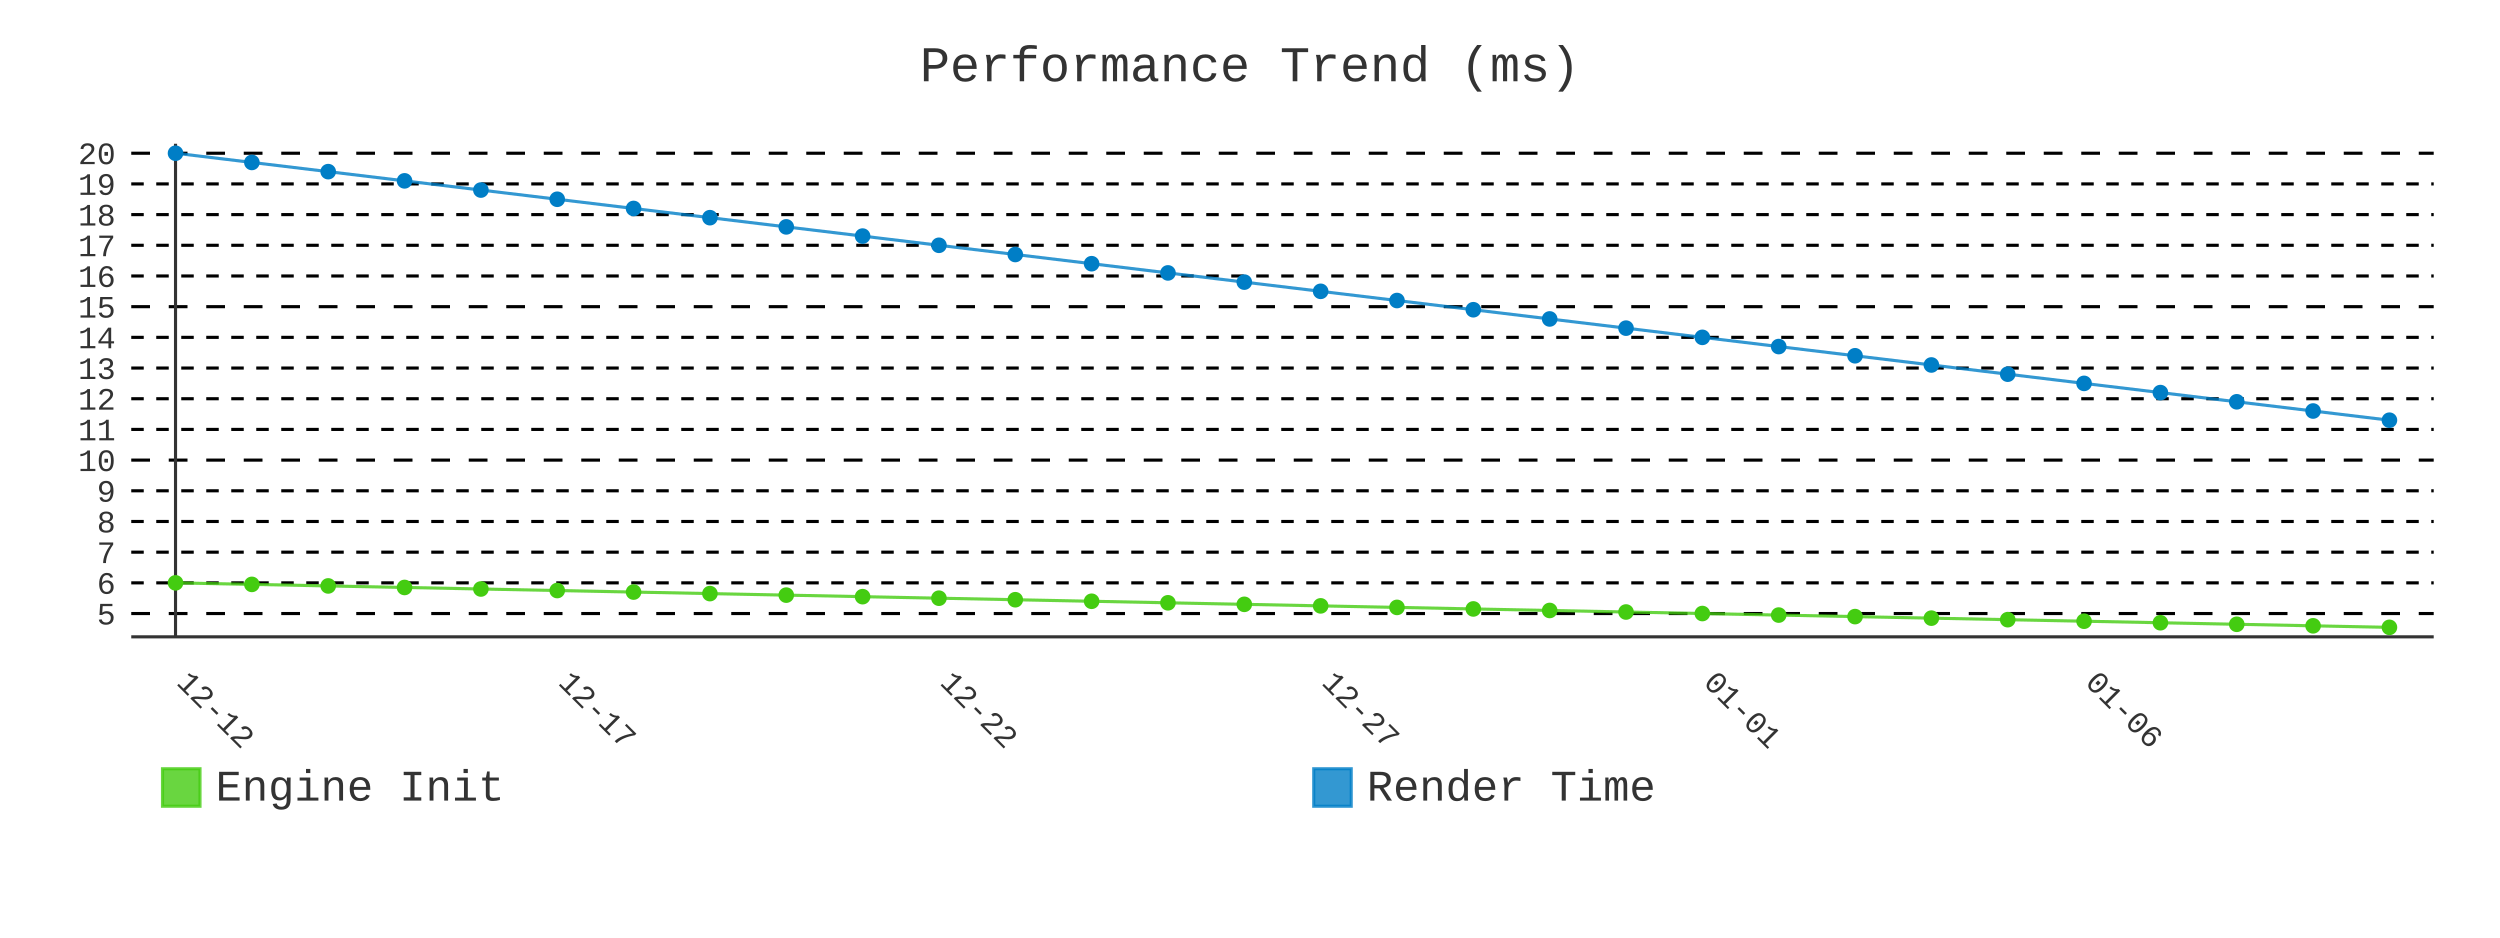
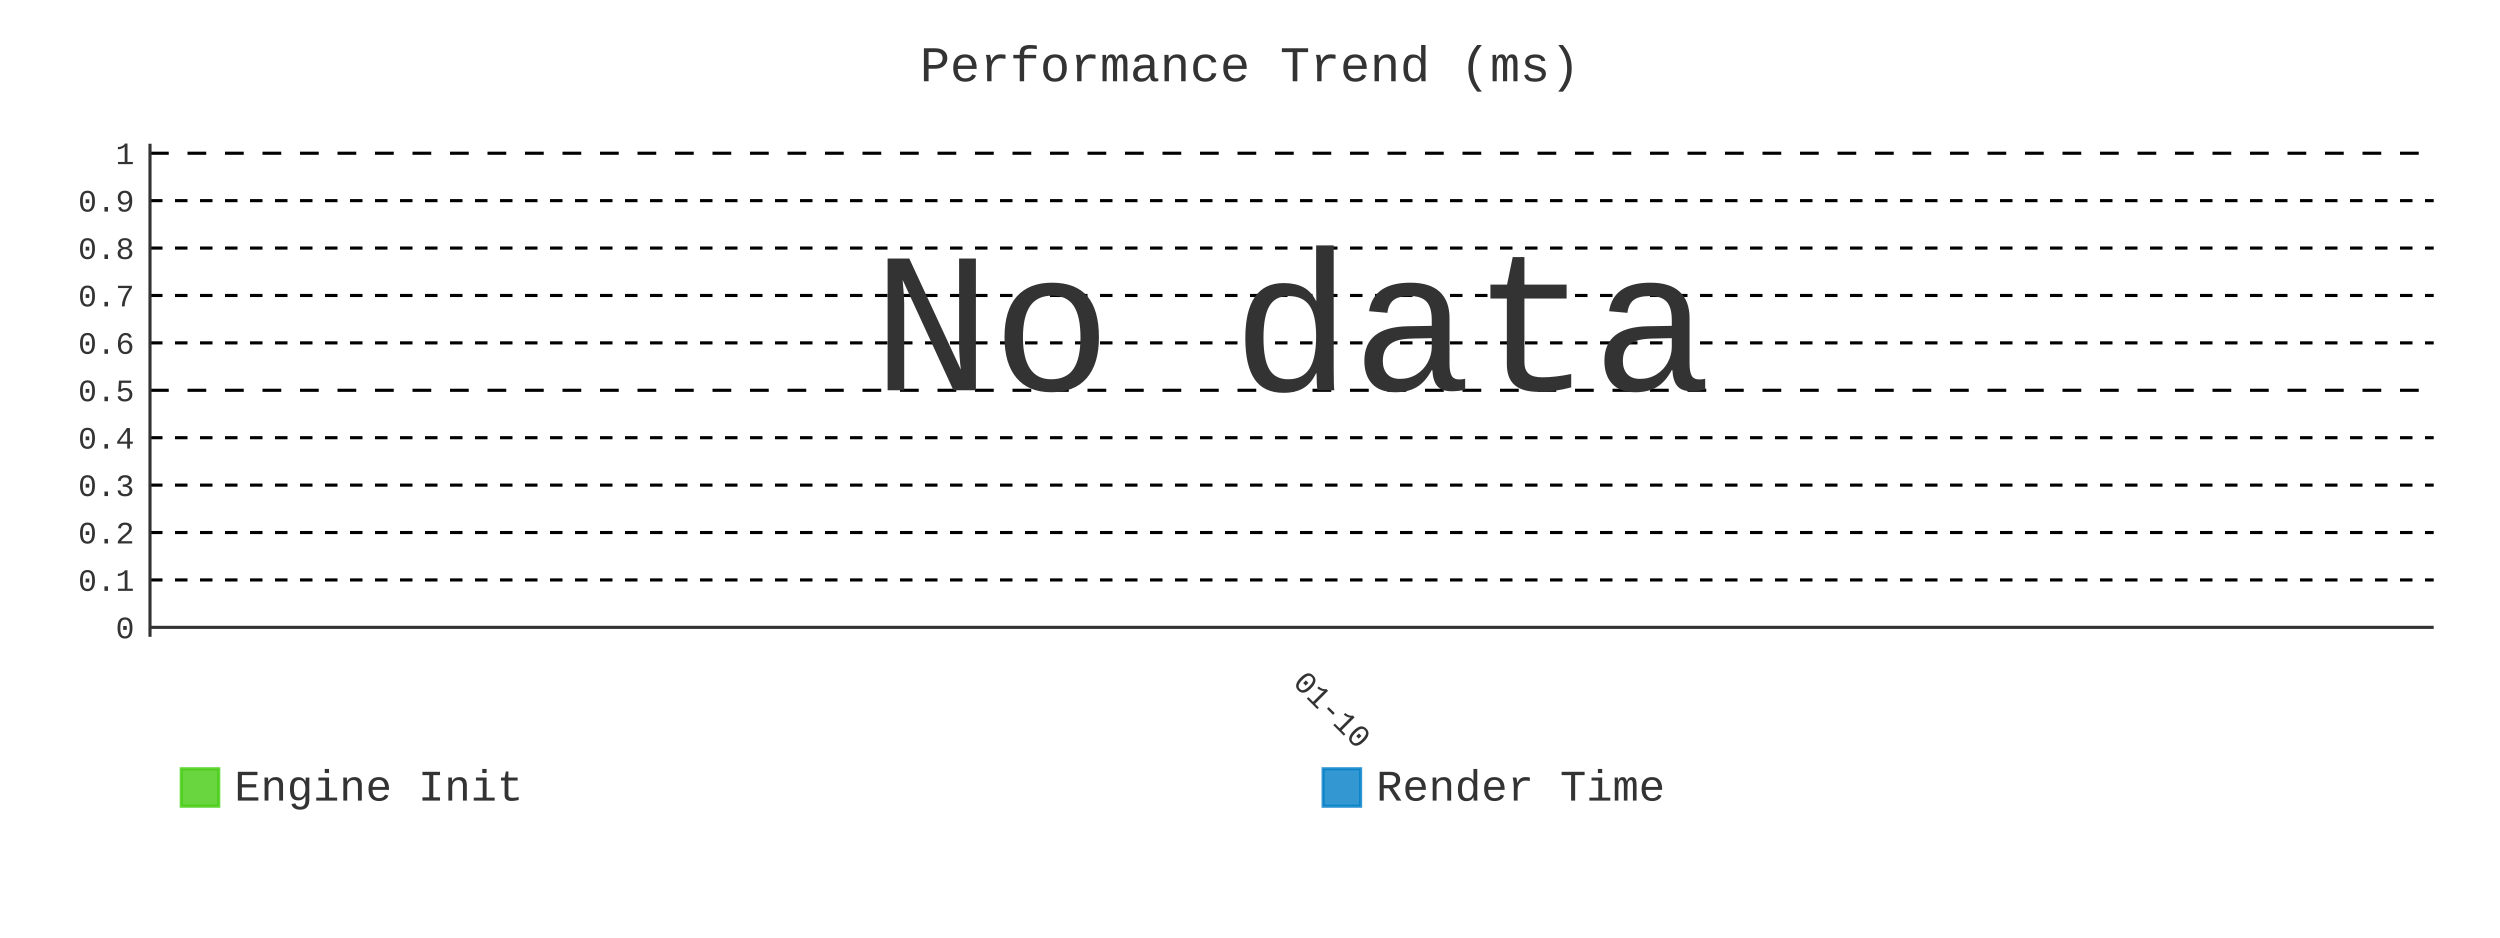
- <svg xmlns="http://www.w3.org/2000/svg" id="chart-07ef5f59-bf3a-4d7e-9cbe-b536a382ea1d" class="pygal-chart" viewBox="0 0 800 300">
+ <svg xmlns="http://www.w3.org/2000/svg" id="chart-7a50521e-a69f-45bc-a4c8-aa12ae8bd46f" class="pygal-chart" viewBox="0 0 800 300">
  <defs>
-     <style type="text/css">#chart-07ef5f59-bf3a-4d7e-9cbe-b536a382ea1d{-webkit-user-select:none;-webkit-font-smoothing:antialiased;font-family:Consolas,"Liberation Mono",Menlo,Courier,monospace}#chart-07ef5f59-bf3a-4d7e-9cbe-b536a382ea1d .title{font-family:Consolas,"Liberation Mono",Menlo,Courier,monospace;font-size:16px}#chart-07ef5f59-bf3a-4d7e-9cbe-b536a382ea1d .legends .legend text{font-family:Consolas,"Liberation Mono",Menlo,Courier,monospace;font-size:14px}#chart-07ef5f59-bf3a-4d7e-9cbe-b536a382ea1d .axis text{font-family:Consolas,"Liberation Mono",Menlo,Courier,monospace;font-size:10px}#chart-07ef5f59-bf3a-4d7e-9cbe-b536a382ea1d .axis text.major{font-family:Consolas,"Liberation Mono",Menlo,Courier,monospace;font-size:10px}#chart-07ef5f59-bf3a-4d7e-9cbe-b536a382ea1d .text-overlay text.value{font-family:Consolas,"Liberation Mono",Menlo,Courier,monospace;font-size:16px}#chart-07ef5f59-bf3a-4d7e-9cbe-b536a382ea1d .text-overlay text.label{font-family:Consolas,"Liberation Mono",Menlo,Courier,monospace;font-size:10px}#chart-07ef5f59-bf3a-4d7e-9cbe-b536a382ea1d .tooltip{font-family:Consolas,"Liberation Mono",Menlo,Courier,monospace;font-size:14px}#chart-07ef5f59-bf3a-4d7e-9cbe-b536a382ea1d text.no_data{font-family:Consolas,"Liberation Mono",Menlo,Courier,monospace;font-size:64px}
- #chart-07ef5f59-bf3a-4d7e-9cbe-b536a382ea1d{background-color:transparent}#chart-07ef5f59-bf3a-4d7e-9cbe-b536a382ea1d path,#chart-07ef5f59-bf3a-4d7e-9cbe-b536a382ea1d line,#chart-07ef5f59-bf3a-4d7e-9cbe-b536a382ea1d rect,#chart-07ef5f59-bf3a-4d7e-9cbe-b536a382ea1d circle{-webkit-transition:400ms;-moz-transition:400ms;transition:400ms}#chart-07ef5f59-bf3a-4d7e-9cbe-b536a382ea1d .graph &gt; .background{fill:transparent}#chart-07ef5f59-bf3a-4d7e-9cbe-b536a382ea1d .plot &gt; .background{fill:transparent}#chart-07ef5f59-bf3a-4d7e-9cbe-b536a382ea1d .graph{fill:#333}#chart-07ef5f59-bf3a-4d7e-9cbe-b536a382ea1d text.no_data{fill:#333}#chart-07ef5f59-bf3a-4d7e-9cbe-b536a382ea1d .title{fill:#333}#chart-07ef5f59-bf3a-4d7e-9cbe-b536a382ea1d .legends .legend text{fill:#333}#chart-07ef5f59-bf3a-4d7e-9cbe-b536a382ea1d .legends .legend:hover text{fill:#333}#chart-07ef5f59-bf3a-4d7e-9cbe-b536a382ea1d .axis .line{stroke:#333}#chart-07ef5f59-bf3a-4d7e-9cbe-b536a382ea1d .axis .guide.line{stroke:#666}#chart-07ef5f59-bf3a-4d7e-9cbe-b536a382ea1d .axis .major.line{stroke:#333}#chart-07ef5f59-bf3a-4d7e-9cbe-b536a382ea1d .axis text.major{fill:#333}#chart-07ef5f59-bf3a-4d7e-9cbe-b536a382ea1d .axis.y .guides:hover .guide.line,#chart-07ef5f59-bf3a-4d7e-9cbe-b536a382ea1d .line-graph .axis.x .guides:hover .guide.line,#chart-07ef5f59-bf3a-4d7e-9cbe-b536a382ea1d .stackedline-graph .axis.x .guides:hover .guide.line,#chart-07ef5f59-bf3a-4d7e-9cbe-b536a382ea1d .xy-graph .axis.x .guides:hover .guide.line{stroke:#333}#chart-07ef5f59-bf3a-4d7e-9cbe-b536a382ea1d .axis .guides:hover text{fill:#333}#chart-07ef5f59-bf3a-4d7e-9cbe-b536a382ea1d .reactive{fill-opacity:.8;stroke-opacity:.8;stroke-width:1}#chart-07ef5f59-bf3a-4d7e-9cbe-b536a382ea1d .ci{stroke:#333}#chart-07ef5f59-bf3a-4d7e-9cbe-b536a382ea1d .reactive.active,#chart-07ef5f59-bf3a-4d7e-9cbe-b536a382ea1d .active .reactive{fill-opacity:.9;stroke-opacity:.9;stroke-width:4}#chart-07ef5f59-bf3a-4d7e-9cbe-b536a382ea1d .ci .reactive.active{stroke-width:1.5}#chart-07ef5f59-bf3a-4d7e-9cbe-b536a382ea1d .series text{fill:#333}#chart-07ef5f59-bf3a-4d7e-9cbe-b536a382ea1d .tooltip rect{fill:transparent;stroke:#333;-webkit-transition:opacity 400ms;-moz-transition:opacity 400ms;transition:opacity 400ms}#chart-07ef5f59-bf3a-4d7e-9cbe-b536a382ea1d .tooltip .label{fill:#333}#chart-07ef5f59-bf3a-4d7e-9cbe-b536a382ea1d .tooltip .label{fill:#333}#chart-07ef5f59-bf3a-4d7e-9cbe-b536a382ea1d .tooltip .legend{font-size:.8em;fill:#666}#chart-07ef5f59-bf3a-4d7e-9cbe-b536a382ea1d .tooltip .x_label{font-size:.6em;fill:#333}#chart-07ef5f59-bf3a-4d7e-9cbe-b536a382ea1d .tooltip .xlink{font-size:.5em;text-decoration:underline}#chart-07ef5f59-bf3a-4d7e-9cbe-b536a382ea1d .tooltip .value{font-size:1.5em}#chart-07ef5f59-bf3a-4d7e-9cbe-b536a382ea1d .bound{font-size:.5em}#chart-07ef5f59-bf3a-4d7e-9cbe-b536a382ea1d .max-value{font-size:.75em;fill:#666}#chart-07ef5f59-bf3a-4d7e-9cbe-b536a382ea1d .map-element{fill:transparent;stroke:#666 !important}#chart-07ef5f59-bf3a-4d7e-9cbe-b536a382ea1d .map-element .reactive{fill-opacity:inherit;stroke-opacity:inherit}#chart-07ef5f59-bf3a-4d7e-9cbe-b536a382ea1d .color-0,#chart-07ef5f59-bf3a-4d7e-9cbe-b536a382ea1d .color-0 a:visited{stroke:#4c1;fill:#4c1}#chart-07ef5f59-bf3a-4d7e-9cbe-b536a382ea1d .color-1,#chart-07ef5f59-bf3a-4d7e-9cbe-b536a382ea1d .color-1 a:visited{stroke:#007ec6;fill:#007ec6}#chart-07ef5f59-bf3a-4d7e-9cbe-b536a382ea1d .text-overlay .color-0 text{fill:black}#chart-07ef5f59-bf3a-4d7e-9cbe-b536a382ea1d .text-overlay .color-1 text{fill:black}
- #chart-07ef5f59-bf3a-4d7e-9cbe-b536a382ea1d text.no_data{text-anchor:middle}#chart-07ef5f59-bf3a-4d7e-9cbe-b536a382ea1d .guide.line{fill:none}#chart-07ef5f59-bf3a-4d7e-9cbe-b536a382ea1d .centered{text-anchor:middle}#chart-07ef5f59-bf3a-4d7e-9cbe-b536a382ea1d .title{text-anchor:middle}#chart-07ef5f59-bf3a-4d7e-9cbe-b536a382ea1d .legends .legend text{fill-opacity:1}#chart-07ef5f59-bf3a-4d7e-9cbe-b536a382ea1d .axis.x text{text-anchor:middle}#chart-07ef5f59-bf3a-4d7e-9cbe-b536a382ea1d .axis.x:not(.web) text[transform]{text-anchor:start}#chart-07ef5f59-bf3a-4d7e-9cbe-b536a382ea1d .axis.x:not(.web) text[transform].backwards{text-anchor:end}#chart-07ef5f59-bf3a-4d7e-9cbe-b536a382ea1d .axis.y text{text-anchor:end}#chart-07ef5f59-bf3a-4d7e-9cbe-b536a382ea1d .axis.y text[transform].backwards{text-anchor:start}#chart-07ef5f59-bf3a-4d7e-9cbe-b536a382ea1d .axis.y2 text{text-anchor:start}#chart-07ef5f59-bf3a-4d7e-9cbe-b536a382ea1d .axis.y2 text[transform].backwards{text-anchor:end}#chart-07ef5f59-bf3a-4d7e-9cbe-b536a382ea1d .axis .guide.line{stroke-dasharray:4,4;stroke:black}#chart-07ef5f59-bf3a-4d7e-9cbe-b536a382ea1d .axis .major.guide.line{stroke-dasharray:6,6;stroke:black}#chart-07ef5f59-bf3a-4d7e-9cbe-b536a382ea1d .horizontal .axis.y .guide.line,#chart-07ef5f59-bf3a-4d7e-9cbe-b536a382ea1d .horizontal .axis.y2 .guide.line,#chart-07ef5f59-bf3a-4d7e-9cbe-b536a382ea1d .vertical .axis.x .guide.line{opacity:0}#chart-07ef5f59-bf3a-4d7e-9cbe-b536a382ea1d .horizontal .axis.always_show .guide.line,#chart-07ef5f59-bf3a-4d7e-9cbe-b536a382ea1d .vertical .axis.always_show .guide.line{opacity:1 !important}#chart-07ef5f59-bf3a-4d7e-9cbe-b536a382ea1d .axis.y .guides:hover .guide.line,#chart-07ef5f59-bf3a-4d7e-9cbe-b536a382ea1d .axis.y2 .guides:hover .guide.line,#chart-07ef5f59-bf3a-4d7e-9cbe-b536a382ea1d .axis.x .guides:hover .guide.line{opacity:1}#chart-07ef5f59-bf3a-4d7e-9cbe-b536a382ea1d .axis .guides:hover text{opacity:1}#chart-07ef5f59-bf3a-4d7e-9cbe-b536a382ea1d .nofill{fill:none}#chart-07ef5f59-bf3a-4d7e-9cbe-b536a382ea1d .subtle-fill{fill-opacity:.2}#chart-07ef5f59-bf3a-4d7e-9cbe-b536a382ea1d .dot{stroke-width:1px;fill-opacity:1;stroke-opacity:1}#chart-07ef5f59-bf3a-4d7e-9cbe-b536a382ea1d .dot.active{stroke-width:5px}#chart-07ef5f59-bf3a-4d7e-9cbe-b536a382ea1d .dot.negative{fill:transparent}#chart-07ef5f59-bf3a-4d7e-9cbe-b536a382ea1d text,#chart-07ef5f59-bf3a-4d7e-9cbe-b536a382ea1d tspan{stroke:none !important}#chart-07ef5f59-bf3a-4d7e-9cbe-b536a382ea1d .series text.active{opacity:1}#chart-07ef5f59-bf3a-4d7e-9cbe-b536a382ea1d .tooltip rect{fill-opacity:.95;stroke-width:.5}#chart-07ef5f59-bf3a-4d7e-9cbe-b536a382ea1d .tooltip text{fill-opacity:1}#chart-07ef5f59-bf3a-4d7e-9cbe-b536a382ea1d .showable{visibility:hidden}#chart-07ef5f59-bf3a-4d7e-9cbe-b536a382ea1d .showable.shown{visibility:visible}#chart-07ef5f59-bf3a-4d7e-9cbe-b536a382ea1d .gauge-background{fill:rgba(229,229,229,1);stroke:none}#chart-07ef5f59-bf3a-4d7e-9cbe-b536a382ea1d .bg-lines{stroke:transparent;stroke-width:2px}</style>
+     <style type="text/css">#chart-7a50521e-a69f-45bc-a4c8-aa12ae8bd46f{-webkit-user-select:none;-webkit-font-smoothing:antialiased;font-family:Consolas,"Liberation Mono",Menlo,Courier,monospace}#chart-7a50521e-a69f-45bc-a4c8-aa12ae8bd46f .title{font-family:Consolas,"Liberation Mono",Menlo,Courier,monospace;font-size:16px}#chart-7a50521e-a69f-45bc-a4c8-aa12ae8bd46f .legends .legend text{font-family:Consolas,"Liberation Mono",Menlo,Courier,monospace;font-size:14px}#chart-7a50521e-a69f-45bc-a4c8-aa12ae8bd46f .axis text{font-family:Consolas,"Liberation Mono",Menlo,Courier,monospace;font-size:10px}#chart-7a50521e-a69f-45bc-a4c8-aa12ae8bd46f .axis text.major{font-family:Consolas,"Liberation Mono",Menlo,Courier,monospace;font-size:10px}#chart-7a50521e-a69f-45bc-a4c8-aa12ae8bd46f .text-overlay text.value{font-family:Consolas,"Liberation Mono",Menlo,Courier,monospace;font-size:16px}#chart-7a50521e-a69f-45bc-a4c8-aa12ae8bd46f .text-overlay text.label{font-family:Consolas,"Liberation Mono",Menlo,Courier,monospace;font-size:10px}#chart-7a50521e-a69f-45bc-a4c8-aa12ae8bd46f .tooltip{font-family:Consolas,"Liberation Mono",Menlo,Courier,monospace;font-size:14px}#chart-7a50521e-a69f-45bc-a4c8-aa12ae8bd46f text.no_data{font-family:Consolas,"Liberation Mono",Menlo,Courier,monospace;font-size:64px}
+ #chart-7a50521e-a69f-45bc-a4c8-aa12ae8bd46f{background-color:transparent}#chart-7a50521e-a69f-45bc-a4c8-aa12ae8bd46f path,#chart-7a50521e-a69f-45bc-a4c8-aa12ae8bd46f line,#chart-7a50521e-a69f-45bc-a4c8-aa12ae8bd46f rect,#chart-7a50521e-a69f-45bc-a4c8-aa12ae8bd46f circle{-webkit-transition:400ms;-moz-transition:400ms;transition:400ms}#chart-7a50521e-a69f-45bc-a4c8-aa12ae8bd46f .graph &gt; .background{fill:transparent}#chart-7a50521e-a69f-45bc-a4c8-aa12ae8bd46f .plot &gt; .background{fill:transparent}#chart-7a50521e-a69f-45bc-a4c8-aa12ae8bd46f .graph{fill:#333}#chart-7a50521e-a69f-45bc-a4c8-aa12ae8bd46f text.no_data{fill:#333}#chart-7a50521e-a69f-45bc-a4c8-aa12ae8bd46f .title{fill:#333}#chart-7a50521e-a69f-45bc-a4c8-aa12ae8bd46f .legends .legend text{fill:#333}#chart-7a50521e-a69f-45bc-a4c8-aa12ae8bd46f .legends .legend:hover text{fill:#333}#chart-7a50521e-a69f-45bc-a4c8-aa12ae8bd46f .axis .line{stroke:#333}#chart-7a50521e-a69f-45bc-a4c8-aa12ae8bd46f .axis .guide.line{stroke:#666}#chart-7a50521e-a69f-45bc-a4c8-aa12ae8bd46f .axis .major.line{stroke:#333}#chart-7a50521e-a69f-45bc-a4c8-aa12ae8bd46f .axis text.major{fill:#333}#chart-7a50521e-a69f-45bc-a4c8-aa12ae8bd46f .axis.y .guides:hover .guide.line,#chart-7a50521e-a69f-45bc-a4c8-aa12ae8bd46f .line-graph .axis.x .guides:hover .guide.line,#chart-7a50521e-a69f-45bc-a4c8-aa12ae8bd46f .stackedline-graph .axis.x .guides:hover .guide.line,#chart-7a50521e-a69f-45bc-a4c8-aa12ae8bd46f .xy-graph .axis.x .guides:hover .guide.line{stroke:#333}#chart-7a50521e-a69f-45bc-a4c8-aa12ae8bd46f .axis .guides:hover text{fill:#333}#chart-7a50521e-a69f-45bc-a4c8-aa12ae8bd46f .reactive{fill-opacity:.8;stroke-opacity:.8;stroke-width:1}#chart-7a50521e-a69f-45bc-a4c8-aa12ae8bd46f .ci{stroke:#333}#chart-7a50521e-a69f-45bc-a4c8-aa12ae8bd46f .reactive.active,#chart-7a50521e-a69f-45bc-a4c8-aa12ae8bd46f .active .reactive{fill-opacity:.9;stroke-opacity:.9;stroke-width:4}#chart-7a50521e-a69f-45bc-a4c8-aa12ae8bd46f .ci .reactive.active{stroke-width:1.5}#chart-7a50521e-a69f-45bc-a4c8-aa12ae8bd46f .series text{fill:#333}#chart-7a50521e-a69f-45bc-a4c8-aa12ae8bd46f .tooltip rect{fill:transparent;stroke:#333;-webkit-transition:opacity 400ms;-moz-transition:opacity 400ms;transition:opacity 400ms}#chart-7a50521e-a69f-45bc-a4c8-aa12ae8bd46f .tooltip .label{fill:#333}#chart-7a50521e-a69f-45bc-a4c8-aa12ae8bd46f .tooltip .label{fill:#333}#chart-7a50521e-a69f-45bc-a4c8-aa12ae8bd46f .tooltip .legend{font-size:.8em;fill:#666}#chart-7a50521e-a69f-45bc-a4c8-aa12ae8bd46f .tooltip .x_label{font-size:.6em;fill:#333}#chart-7a50521e-a69f-45bc-a4c8-aa12ae8bd46f .tooltip .xlink{font-size:.5em;text-decoration:underline}#chart-7a50521e-a69f-45bc-a4c8-aa12ae8bd46f .tooltip .value{font-size:1.5em}#chart-7a50521e-a69f-45bc-a4c8-aa12ae8bd46f .bound{font-size:.5em}#chart-7a50521e-a69f-45bc-a4c8-aa12ae8bd46f .max-value{font-size:.75em;fill:#666}#chart-7a50521e-a69f-45bc-a4c8-aa12ae8bd46f .map-element{fill:transparent;stroke:#666 !important}#chart-7a50521e-a69f-45bc-a4c8-aa12ae8bd46f .map-element .reactive{fill-opacity:inherit;stroke-opacity:inherit}#chart-7a50521e-a69f-45bc-a4c8-aa12ae8bd46f .color-0,#chart-7a50521e-a69f-45bc-a4c8-aa12ae8bd46f .color-0 a:visited{stroke:#4c1;fill:#4c1}#chart-7a50521e-a69f-45bc-a4c8-aa12ae8bd46f .color-1,#chart-7a50521e-a69f-45bc-a4c8-aa12ae8bd46f .color-1 a:visited{stroke:#007ec6;fill:#007ec6}#chart-7a50521e-a69f-45bc-a4c8-aa12ae8bd46f .text-overlay .color-0 text{fill:black}#chart-7a50521e-a69f-45bc-a4c8-aa12ae8bd46f .text-overlay .color-1 text{fill:black}
+ #chart-7a50521e-a69f-45bc-a4c8-aa12ae8bd46f text.no_data{text-anchor:middle}#chart-7a50521e-a69f-45bc-a4c8-aa12ae8bd46f .guide.line{fill:none}#chart-7a50521e-a69f-45bc-a4c8-aa12ae8bd46f .centered{text-anchor:middle}#chart-7a50521e-a69f-45bc-a4c8-aa12ae8bd46f .title{text-anchor:middle}#chart-7a50521e-a69f-45bc-a4c8-aa12ae8bd46f .legends .legend text{fill-opacity:1}#chart-7a50521e-a69f-45bc-a4c8-aa12ae8bd46f .axis.x text{text-anchor:middle}#chart-7a50521e-a69f-45bc-a4c8-aa12ae8bd46f .axis.x:not(.web) text[transform]{text-anchor:start}#chart-7a50521e-a69f-45bc-a4c8-aa12ae8bd46f .axis.x:not(.web) text[transform].backwards{text-anchor:end}#chart-7a50521e-a69f-45bc-a4c8-aa12ae8bd46f .axis.y text{text-anchor:end}#chart-7a50521e-a69f-45bc-a4c8-aa12ae8bd46f .axis.y text[transform].backwards{text-anchor:start}#chart-7a50521e-a69f-45bc-a4c8-aa12ae8bd46f .axis.y2 text{text-anchor:start}#chart-7a50521e-a69f-45bc-a4c8-aa12ae8bd46f .axis.y2 text[transform].backwards{text-anchor:end}#chart-7a50521e-a69f-45bc-a4c8-aa12ae8bd46f .axis .guide.line{stroke-dasharray:4,4;stroke:black}#chart-7a50521e-a69f-45bc-a4c8-aa12ae8bd46f .axis .major.guide.line{stroke-dasharray:6,6;stroke:black}#chart-7a50521e-a69f-45bc-a4c8-aa12ae8bd46f .horizontal .axis.y .guide.line,#chart-7a50521e-a69f-45bc-a4c8-aa12ae8bd46f .horizontal .axis.y2 .guide.line,#chart-7a50521e-a69f-45bc-a4c8-aa12ae8bd46f .vertical .axis.x .guide.line{opacity:0}#chart-7a50521e-a69f-45bc-a4c8-aa12ae8bd46f .horizontal .axis.always_show .guide.line,#chart-7a50521e-a69f-45bc-a4c8-aa12ae8bd46f .vertical .axis.always_show .guide.line{opacity:1 !important}#chart-7a50521e-a69f-45bc-a4c8-aa12ae8bd46f .axis.y .guides:hover .guide.line,#chart-7a50521e-a69f-45bc-a4c8-aa12ae8bd46f .axis.y2 .guides:hover .guide.line,#chart-7a50521e-a69f-45bc-a4c8-aa12ae8bd46f .axis.x .guides:hover .guide.line{opacity:1}#chart-7a50521e-a69f-45bc-a4c8-aa12ae8bd46f .axis .guides:hover text{opacity:1}#chart-7a50521e-a69f-45bc-a4c8-aa12ae8bd46f .nofill{fill:none}#chart-7a50521e-a69f-45bc-a4c8-aa12ae8bd46f .subtle-fill{fill-opacity:.2}#chart-7a50521e-a69f-45bc-a4c8-aa12ae8bd46f .dot{stroke-width:1px;fill-opacity:1;stroke-opacity:1}#chart-7a50521e-a69f-45bc-a4c8-aa12ae8bd46f .dot.active{stroke-width:5px}#chart-7a50521e-a69f-45bc-a4c8-aa12ae8bd46f .dot.negative{fill:transparent}#chart-7a50521e-a69f-45bc-a4c8-aa12ae8bd46f text,#chart-7a50521e-a69f-45bc-a4c8-aa12ae8bd46f tspan{stroke:none !important}#chart-7a50521e-a69f-45bc-a4c8-aa12ae8bd46f .series text.active{opacity:1}#chart-7a50521e-a69f-45bc-a4c8-aa12ae8bd46f .tooltip rect{fill-opacity:.95;stroke-width:.5}#chart-7a50521e-a69f-45bc-a4c8-aa12ae8bd46f .tooltip text{fill-opacity:1}#chart-7a50521e-a69f-45bc-a4c8-aa12ae8bd46f .showable{visibility:hidden}#chart-7a50521e-a69f-45bc-a4c8-aa12ae8bd46f .showable.shown{visibility:visible}#chart-7a50521e-a69f-45bc-a4c8-aa12ae8bd46f .gauge-background{fill:rgba(229,229,229,1);stroke:none}#chart-7a50521e-a69f-45bc-a4c8-aa12ae8bd46f .bg-lines{stroke:transparent;stroke-width:2px}</style>
  </defs>
  <g class="graph line-graph vertical">
    <rect x="0" y="0" width="800" height="300" class="background" />
-     <g transform="translate(42, 46)" class="plot">
-       <rect x="0" y="0" width="736.787" height="157.787" class="background" />
+     <g transform="translate(48, 46)" class="plot">
+       <rect x="0" y="0" width="730.787" height="157.787" class="background" />
      <g class="axis y always_show">
-         <path d="M0 157.787 h736.787" class="line" />
        <g class="guides">
-           <path d="M0 150.333 h736.787" class="major guide line" />
-           <text x="-5" y="153.833" class="major">5</text>
+           <path d="M0 154.752 h730.787" class="axis major line" />
+           <text x="-5" y="158.252" class="major">0</text>
        </g>
        <g class="guides">
-           <path d="M0 140.514 h736.787" class="guide line" />
-           <text x="-5" y="144.014" class="">6</text>
+           <path d="M0 139.581 h730.787" class="guide line" />
+           <text x="-5" y="143.081" class="">0.1</text>
        </g>
        <g class="guides">
-           <path d="M0 130.694 h736.787" class="guide line" />
-           <text x="-5" y="134.194" class="">7</text>
+           <path d="M0 124.409 h730.787" class="guide line" />
+           <text x="-5" y="127.909" class="">0.2</text>
        </g>
        <g class="guides">
-           <path d="M0 120.874 h736.787" class="guide line" />
-           <text x="-5" y="124.374" class="">8</text>
+           <path d="M0 109.237 h730.787" class="guide line" />
+           <text x="-5" y="112.737" class="">0.3</text>
        </g>
        <g class="guides">
-           <path d="M0 111.054 h736.787" class="guide line" />
-           <text x="-5" y="114.554" class="">9</text>
+           <path d="M0 94.065 h730.787" class="guide line" />
+           <text x="-5" y="97.565" class="">0.4</text>
        </g>
        <g class="guides">
-           <path d="M0 101.234 h736.787" class="major guide line" />
-           <text x="-5" y="104.734" class="major">10</text>
+           <path d="M0 78.893 h730.787" class="major guide line" />
+           <text x="-5" y="82.393" class="major">0.5</text>
        </g>
        <g class="guides">
-           <path d="M0 91.414 h736.787" class="guide line" />
-           <text x="-5" y="94.914" class="">11</text>
+           <path d="M0 63.722 h730.787" class="guide line" />
+           <text x="-5" y="67.222" class="">0.6</text>
        </g>
        <g class="guides">
-           <path d="M0 81.594 h736.787" class="guide line" />
-           <text x="-5" y="85.094" class="">12</text>
+           <path d="M0 48.55 h730.787" class="guide line" />
+           <text x="-5" y="52.05" class="">0.7</text>
        </g>
        <g class="guides">
-           <path d="M0 71.774 h736.787" class="guide line" />
-           <text x="-5" y="75.274" class="">13</text>
+           <path d="M0 33.378 h730.787" class="guide line" />
+           <text x="-5" y="36.878" class="">0.8</text>
        </g>
        <g class="guides">
-           <path d="M0 61.954 h736.787" class="guide line" />
-           <text x="-5" y="65.454" class="">14</text>
+           <path d="M0 18.206 h730.787" class="guide line" />
+           <text x="-5" y="21.706" class="">0.9</text>
        </g>
        <g class="guides">
-           <path d="M0 52.134 h736.787" class="major guide line" />
-           <text x="-5" y="55.634" class="major">15</text>
-         </g>
-         <g class="guides">
-           <path d="M0 42.314 h736.787" class="guide line" />
-           <text x="-5" y="45.814" class="">16</text>
-         </g>
-         <g class="guides">
-           <path d="M0 32.494 h736.787" class="guide line" />
-           <text x="-5" y="35.994" class="">17</text>
-         </g>
-         <g class="guides">
-           <path d="M0 22.674 h736.787" class="guide line" />
-           <text x="-5" y="26.174" class="">18</text>
-         </g>
-         <g class="guides">
-           <path d="M0 12.854 h736.787" class="guide line" />
-           <text x="-5" y="16.354" class="">19</text>
-         </g>
-         <g class="guides">
-           <path d="M0 3.034 h736.787" class="major guide line" />
-           <text x="-5" y="6.534" class="major">20</text>
+           <path d="M0 3.034 h730.787" class="major guide line" />
+           <text x="-5" y="6.534" class="major">1</text>
        </g>
      </g>
      <g class="axis x">
+         <path d="M0 0 v157.787" class="line" />
        <g class="guides">
-           <path d="M14.169 0 v157.787" class="major line" />
-           <text x="14.169" y="172.787" class="major" transform="rotate(45 14.16898 172.7868)">12-12</text>
+           <path d="M365.393 0 v157.787" class="major guide line" />
+           <text x="365.393" y="172.787" class="major" transform="rotate(45 365.3934 172.7868)">01-10</text>
        </g>
-         <g class="guides">
-           <path d="M136.315 0 v157.787" class="major guide line" />
-           <text x="136.315" y="172.787" class="major" transform="rotate(45 136.3153 172.7868)">12-17</text>
-         </g>
-         <g class="guides">
-           <path d="M258.462 0 v157.787" class="major guide line" />
-           <text x="258.462" y="172.787" class="major" transform="rotate(45 258.4617 172.7868)">12-22</text>
-         </g>
-         <g class="guides">
-           <path d="M380.608 0 v157.787" class="major guide line" />
-           <text x="380.608" y="172.787" class="major" transform="rotate(45 380.608 172.7868)">12-27</text>
-         </g>
-         <g class="guides">
-           <path d="M502.754 0 v157.787" class="major guide line" />
-           <text x="502.754" y="172.787" class="major" transform="rotate(45 502.7544 172.7868)">01-01</text>
-         </g>
-         <g class="guides">
-           <path d="M624.901 0 v157.787" class="major guide line" />
-           <text x="624.901" y="172.787" class="major" transform="rotate(45 624.9007 172.7868)">01-06</text>
-         </g>
-       </g>
-       <g class="series serie-0 color-0">
-         <path d="M14.169 140.514 L38.598 141.005 63.028 141.496 87.457 141.987 111.886 142.478 136.315 142.969 160.745 143.46 185.174 143.951 209.603 144.441 234.032 144.932 258.462 145.423 282.891 145.914 307.32 146.405 331.749 146.896 356.179 147.387 380.608 147.878 405.037 148.369 429.467 148.86 453.896 149.351 478.325 149.842 502.754 150.333 527.184 150.824 551.613 151.315 576.042 151.806 600.471 152.297 624.901 152.788 649.33 153.279 673.759 153.77 698.189 154.261 722.618 154.752" class="line reactive nofill" />
-       </g>
-       <g class="series serie-1 color-1">
-         <path d="M14.169 3.034 L38.598 5.98 63.028 8.926 87.457 11.872 111.886 14.818 136.315 17.764 160.745 20.71 185.174 23.656 209.603 26.602 234.032 29.548 258.462 32.494 282.891 35.44 307.32 38.386 331.749 41.332 356.179 44.278 380.608 47.224 405.037 50.17 429.467 53.116 453.896 56.062 478.325 59.008 502.754 61.954 527.184 64.9 551.613 67.846 576.042 70.792 600.471 73.738 624.901 76.684 649.33 79.63 673.759 82.576 698.189 85.522 722.618 88.468" class="line reactive nofill" />
      </g>
    </g>
    <g class="titles">
      <text x="400.0" y="26" class="title plot_title">Performance Trend (ms)</text>
    </g>
-     <g transform="translate(42, 46)" class="plot overlay">
-       <g class="series serie-0 color-0">
-         <g class="dots">
-           <circle cx="14.169" cy="140.514" r="2" class="dot reactive tooltip-trigger" />
-         </g>
-         <g class="dots">
-           <circle cx="38.598" cy="141.005" r="2" class="dot reactive tooltip-trigger" />
-         </g>
-         <g class="dots">
-           <circle cx="63.028" cy="141.496" r="2" class="dot reactive tooltip-trigger" />
-         </g>
-         <g class="dots">
-           <circle cx="87.457" cy="141.987" r="2" class="dot reactive tooltip-trigger" />
-         </g>
-         <g class="dots">
-           <circle cx="111.886" cy="142.478" r="2" class="dot reactive tooltip-trigger" />
-         </g>
-         <g class="dots">
-           <circle cx="136.315" cy="142.969" r="2" class="dot reactive tooltip-trigger" />
-         </g>
-         <g class="dots">
-           <circle cx="160.745" cy="143.46" r="2" class="dot reactive tooltip-trigger" />
-         </g>
-         <g class="dots">
-           <circle cx="185.174" cy="143.951" r="2" class="dot reactive tooltip-trigger" />
-         </g>
-         <g class="dots">
-           <circle cx="209.603" cy="144.441" r="2" class="dot reactive tooltip-trigger" />
-         </g>
-         <g class="dots">
-           <circle cx="234.032" cy="144.932" r="2" class="dot reactive tooltip-trigger" />
-         </g>
-         <g class="dots">
-           <circle cx="258.462" cy="145.423" r="2" class="dot reactive tooltip-trigger" />
-         </g>
-         <g class="dots">
-           <circle cx="282.891" cy="145.914" r="2" class="dot reactive tooltip-trigger" />
-         </g>
-         <g class="dots">
-           <circle cx="307.32" cy="146.405" r="2" class="dot reactive tooltip-trigger" />
-         </g>
-         <g class="dots">
-           <circle cx="331.749" cy="146.896" r="2" class="dot reactive tooltip-trigger" />
-         </g>
-         <g class="dots">
-           <circle cx="356.179" cy="147.387" r="2" class="dot reactive tooltip-trigger" />
-         </g>
-         <g class="dots">
-           <circle cx="380.608" cy="147.878" r="2" class="dot reactive tooltip-trigger" />
-         </g>
-         <g class="dots">
-           <circle cx="405.037" cy="148.369" r="2" class="dot reactive tooltip-trigger" />
-         </g>
-         <g class="dots">
-           <circle cx="429.467" cy="148.86" r="2" class="dot reactive tooltip-trigger" />
-         </g>
-         <g class="dots">
-           <circle cx="453.896" cy="149.351" r="2" class="dot reactive tooltip-trigger" />
-         </g>
-         <g class="dots">
-           <circle cx="478.325" cy="149.842" r="2" class="dot reactive tooltip-trigger" />
-         </g>
-         <g class="dots">
-           <circle cx="502.754" cy="150.333" r="2" class="dot reactive tooltip-trigger" />
-         </g>
-         <g class="dots">
-           <circle cx="527.184" cy="150.824" r="2" class="dot reactive tooltip-trigger" />
-         </g>
-         <g class="dots">
-           <circle cx="551.613" cy="151.315" r="2" class="dot reactive tooltip-trigger" />
-         </g>
-         <g class="dots">
-           <circle cx="576.042" cy="151.806" r="2" class="dot reactive tooltip-trigger" />
-         </g>
-         <g class="dots">
-           <circle cx="600.471" cy="152.297" r="2" class="dot reactive tooltip-trigger" />
-         </g>
-         <g class="dots">
-           <circle cx="624.901" cy="152.788" r="2" class="dot reactive tooltip-trigger" />
-         </g>
-         <g class="dots">
-           <circle cx="649.33" cy="153.279" r="2" class="dot reactive tooltip-trigger" />
-         </g>
-         <g class="dots">
-           <circle cx="673.759" cy="153.77" r="2" class="dot reactive tooltip-trigger" />
-         </g>
-         <g class="dots">
-           <circle cx="698.189" cy="154.261" r="2" class="dot reactive tooltip-trigger" />
-         </g>
-         <g class="dots">
-           <circle cx="722.618" cy="154.752" r="2" class="dot reactive tooltip-trigger" />
-         </g>
-       </g>
-       <g class="series serie-1 color-1">
-         <g class="dots">
-           <circle cx="14.169" cy="3.034" r="2" class="dot reactive tooltip-trigger" />
-         </g>
-         <g class="dots">
-           <circle cx="38.598" cy="5.98" r="2" class="dot reactive tooltip-trigger" />
-         </g>
-         <g class="dots">
-           <circle cx="63.028" cy="8.926" r="2" class="dot reactive tooltip-trigger" />
-         </g>
-         <g class="dots">
-           <circle cx="87.457" cy="11.872" r="2" class="dot reactive tooltip-trigger" />
-         </g>
-         <g class="dots">
-           <circle cx="111.886" cy="14.818" r="2" class="dot reactive tooltip-trigger" />
-         </g>
-         <g class="dots">
-           <circle cx="136.315" cy="17.764" r="2" class="dot reactive tooltip-trigger" />
-         </g>
-         <g class="dots">
-           <circle cx="160.745" cy="20.71" r="2" class="dot reactive tooltip-trigger" />
-         </g>
-         <g class="dots">
-           <circle cx="185.174" cy="23.656" r="2" class="dot reactive tooltip-trigger" />
-         </g>
-         <g class="dots">
-           <circle cx="209.603" cy="26.602" r="2" class="dot reactive tooltip-trigger" />
-         </g>
-         <g class="dots">
-           <circle cx="234.032" cy="29.548" r="2" class="dot reactive tooltip-trigger" />
-         </g>
-         <g class="dots">
-           <circle cx="258.462" cy="32.494" r="2" class="dot reactive tooltip-trigger" />
-         </g>
-         <g class="dots">
-           <circle cx="282.891" cy="35.44" r="2" class="dot reactive tooltip-trigger" />
-         </g>
-         <g class="dots">
-           <circle cx="307.32" cy="38.386" r="2" class="dot reactive tooltip-trigger" />
-         </g>
-         <g class="dots">
-           <circle cx="331.749" cy="41.332" r="2" class="dot reactive tooltip-trigger" />
-         </g>
-         <g class="dots">
-           <circle cx="356.179" cy="44.278" r="2" class="dot reactive tooltip-trigger" />
-         </g>
-         <g class="dots">
-           <circle cx="380.608" cy="47.224" r="2" class="dot reactive tooltip-trigger" />
-         </g>
-         <g class="dots">
-           <circle cx="405.037" cy="50.17" r="2" class="dot reactive tooltip-trigger" />
-         </g>
-         <g class="dots">
-           <circle cx="429.467" cy="53.116" r="2" class="dot reactive tooltip-trigger" />
-         </g>
-         <g class="dots">
-           <circle cx="453.896" cy="56.062" r="2" class="dot reactive tooltip-trigger" />
-         </g>
-         <g class="dots">
-           <circle cx="478.325" cy="59.008" r="2" class="dot reactive tooltip-trigger" />
-         </g>
-         <g class="dots">
-           <circle cx="502.754" cy="61.954" r="2" class="dot reactive tooltip-trigger" />
-         </g>
-         <g class="dots">
-           <circle cx="527.184" cy="64.9" r="2" class="dot reactive tooltip-trigger" />
-         </g>
-         <g class="dots">
-           <circle cx="551.613" cy="67.846" r="2" class="dot reactive tooltip-trigger" />
-         </g>
-         <g class="dots">
-           <circle cx="576.042" cy="70.792" r="2" class="dot reactive tooltip-trigger" />
-         </g>
-         <g class="dots">
-           <circle cx="600.471" cy="73.738" r="2" class="dot reactive tooltip-trigger" />
-         </g>
-         <g class="dots">
-           <circle cx="624.901" cy="76.684" r="2" class="dot reactive tooltip-trigger" />
-         </g>
-         <g class="dots">
-           <circle cx="649.33" cy="79.63" r="2" class="dot reactive tooltip-trigger" />
-         </g>
-         <g class="dots">
-           <circle cx="673.759" cy="82.576" r="2" class="dot reactive tooltip-trigger" />
-         </g>
-         <g class="dots">
-           <circle cx="698.189" cy="85.522" r="2" class="dot reactive tooltip-trigger" />
-         </g>
-         <g class="dots">
-           <circle cx="722.618" cy="88.468" r="2" class="dot reactive tooltip-trigger" />
-         </g>
-       </g>
+     <g transform="translate(48, 46)" class="plot overlay" />
+     <g transform="translate(48, 46)" class="plot text-overlay">
+       <text x="365.393" y="78.893" class="no_data">No data</text>
    </g>
-     <g transform="translate(42, 46)" class="plot text-overlay">
-       <g class="series serie-0 color-0" />
-       <g class="series serie-1 color-1" />
-     </g>
-     <g transform="translate(42, 46)" class="plot tooltip-overlay">
+     <g transform="translate(48, 46)" class="plot tooltip-overlay">
      <g transform="translate(0 0)" style="opacity: 0" class="tooltip">
        <rect rx="0" ry="0" width="0" height="0" class="tooltip-box" />
        <g class="text" />
      </g>
    </g>
-     <g transform="translate(52, 245)" class="legends">
+     <g transform="translate(58, 245)" class="legends">
      <g id="activate-serie-0" class="legend reactive activate-serie">
        <rect x="0.0" y="1.0" width="12" height="12" class="color-0 reactive" />
        <text x="17.0" y="11.2">Engine Init</text>
      </g>
      <g id="activate-serie-1" class="legend reactive activate-serie">
-         <rect x="368.393" y="1.0" width="12" height="12" class="color-1 reactive" />
-         <text x="385.393" y="11.2">Render Time</text>
+         <rect x="365.393" y="1.0" width="12" height="12" class="color-1 reactive" />
+         <text x="382.393" y="11.2">Render Time</text>
      </g>
    </g>
  </g>
</svg>
